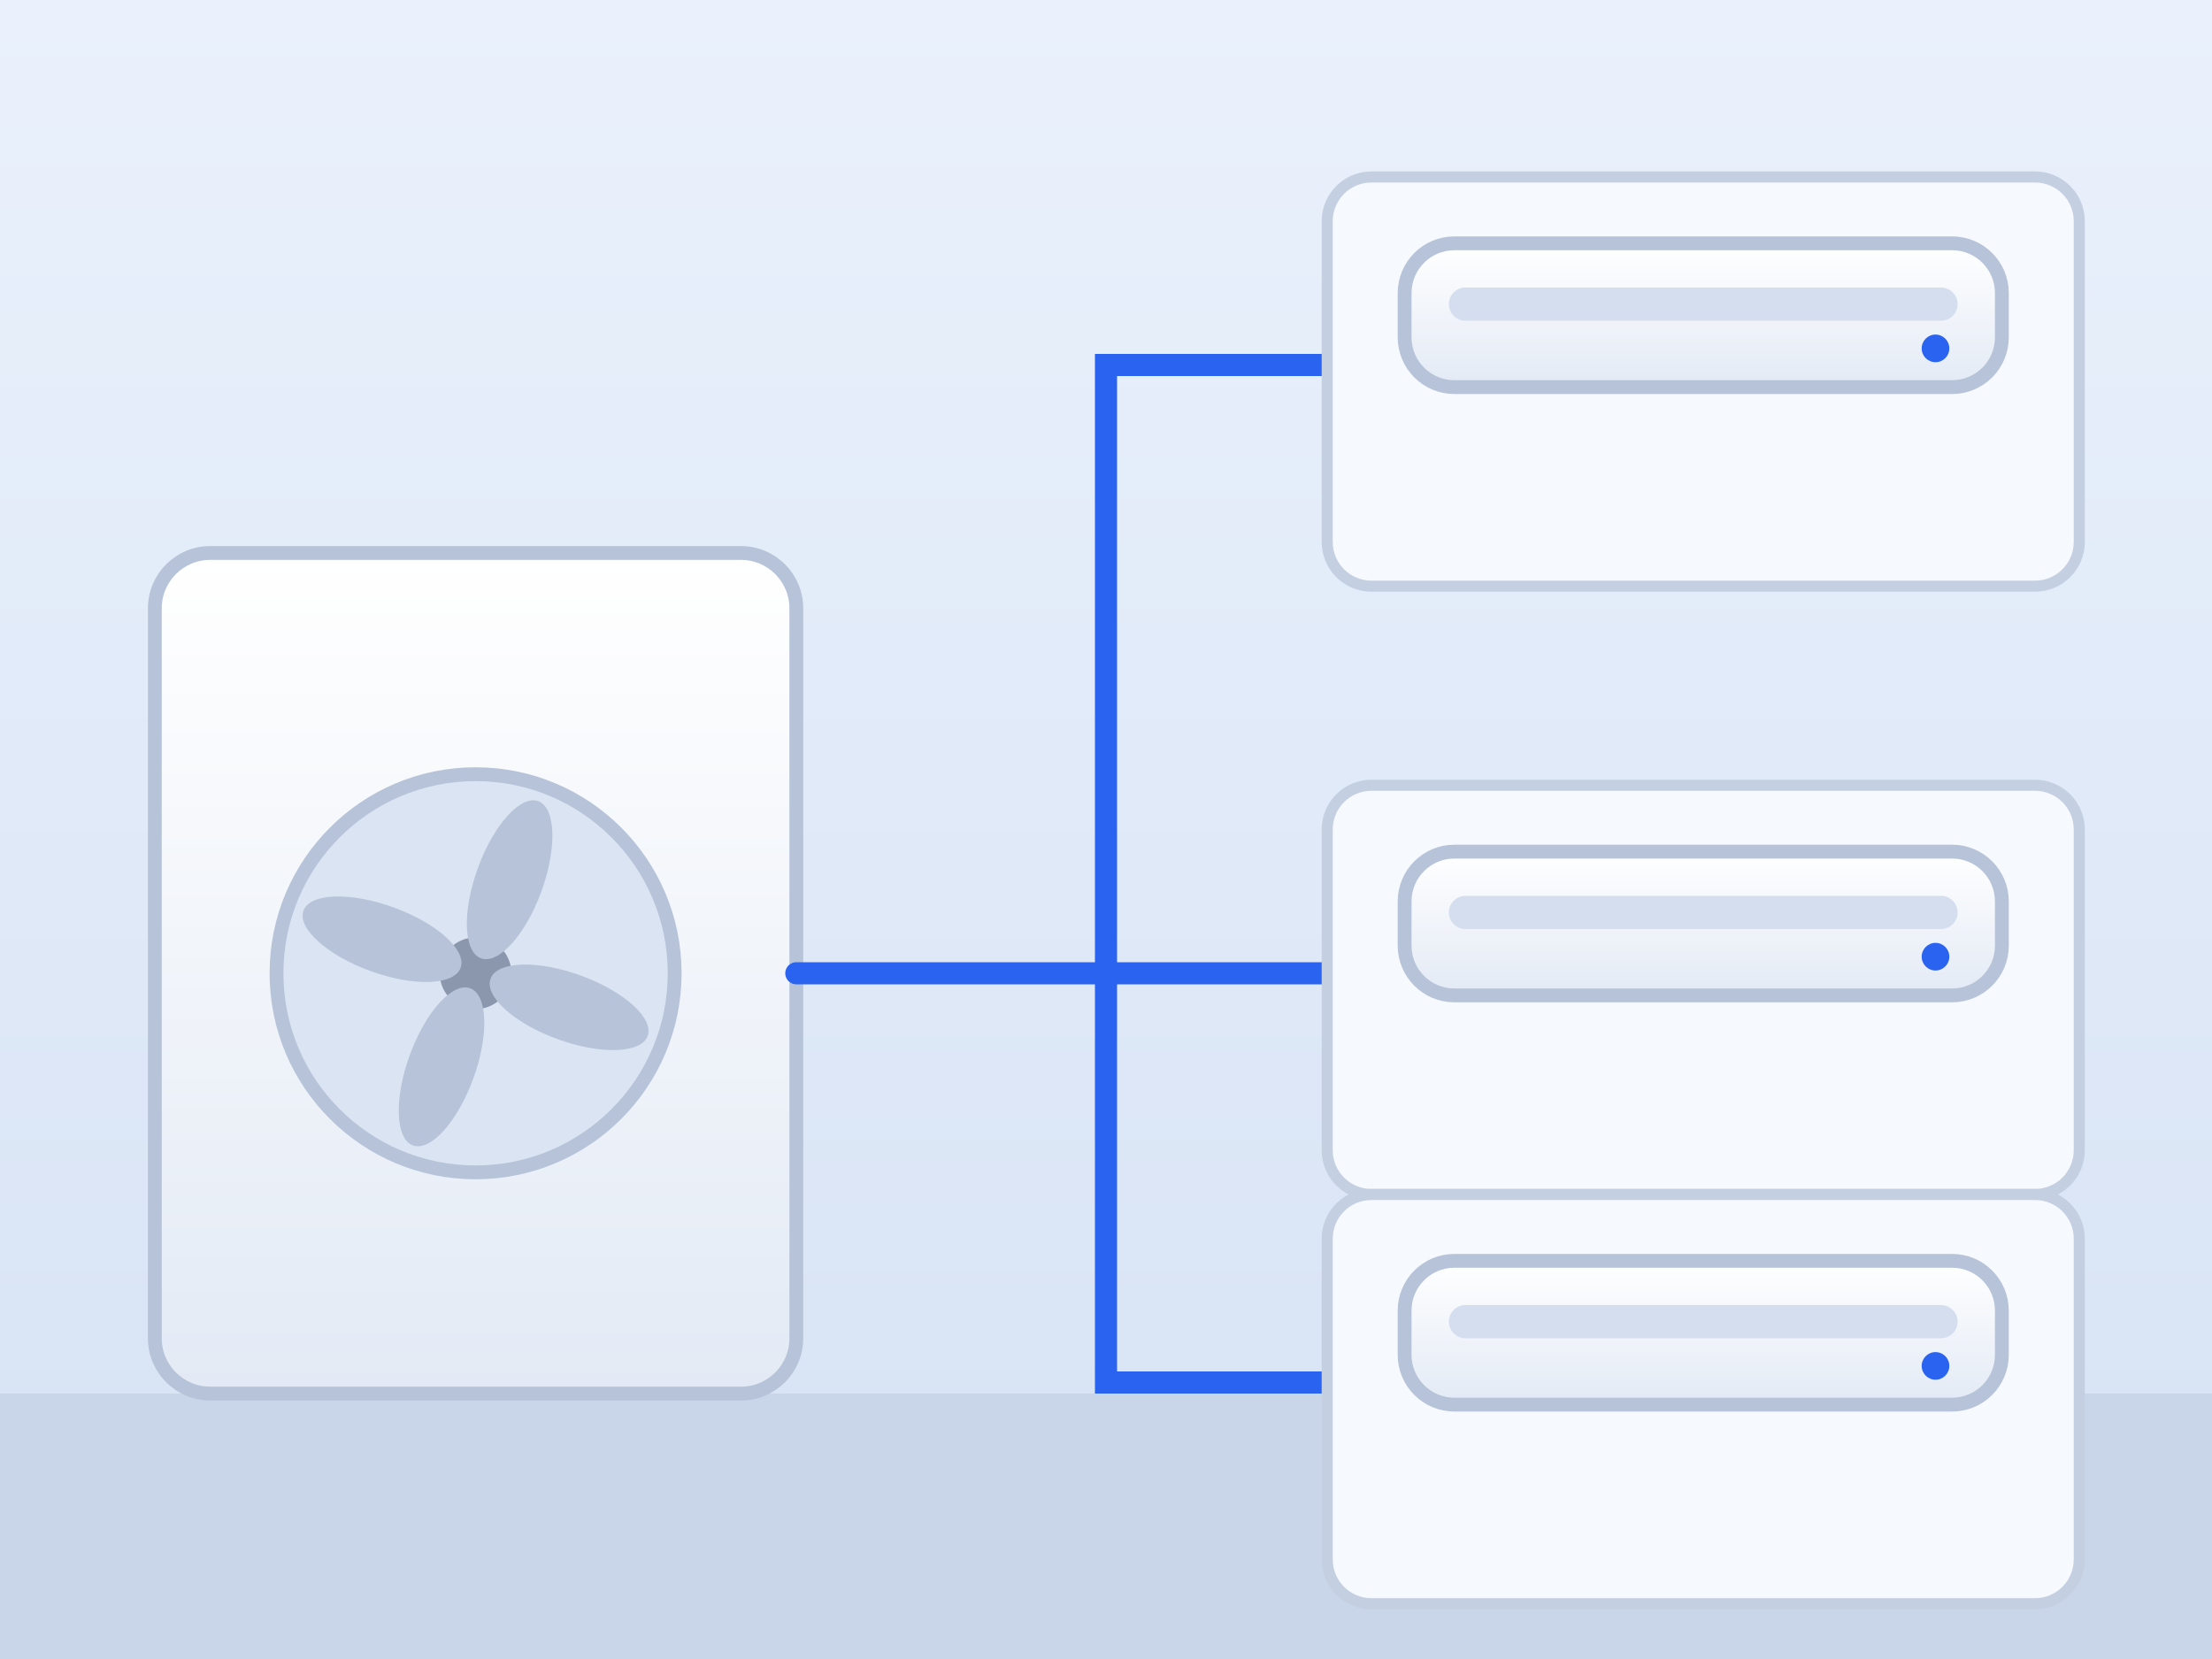
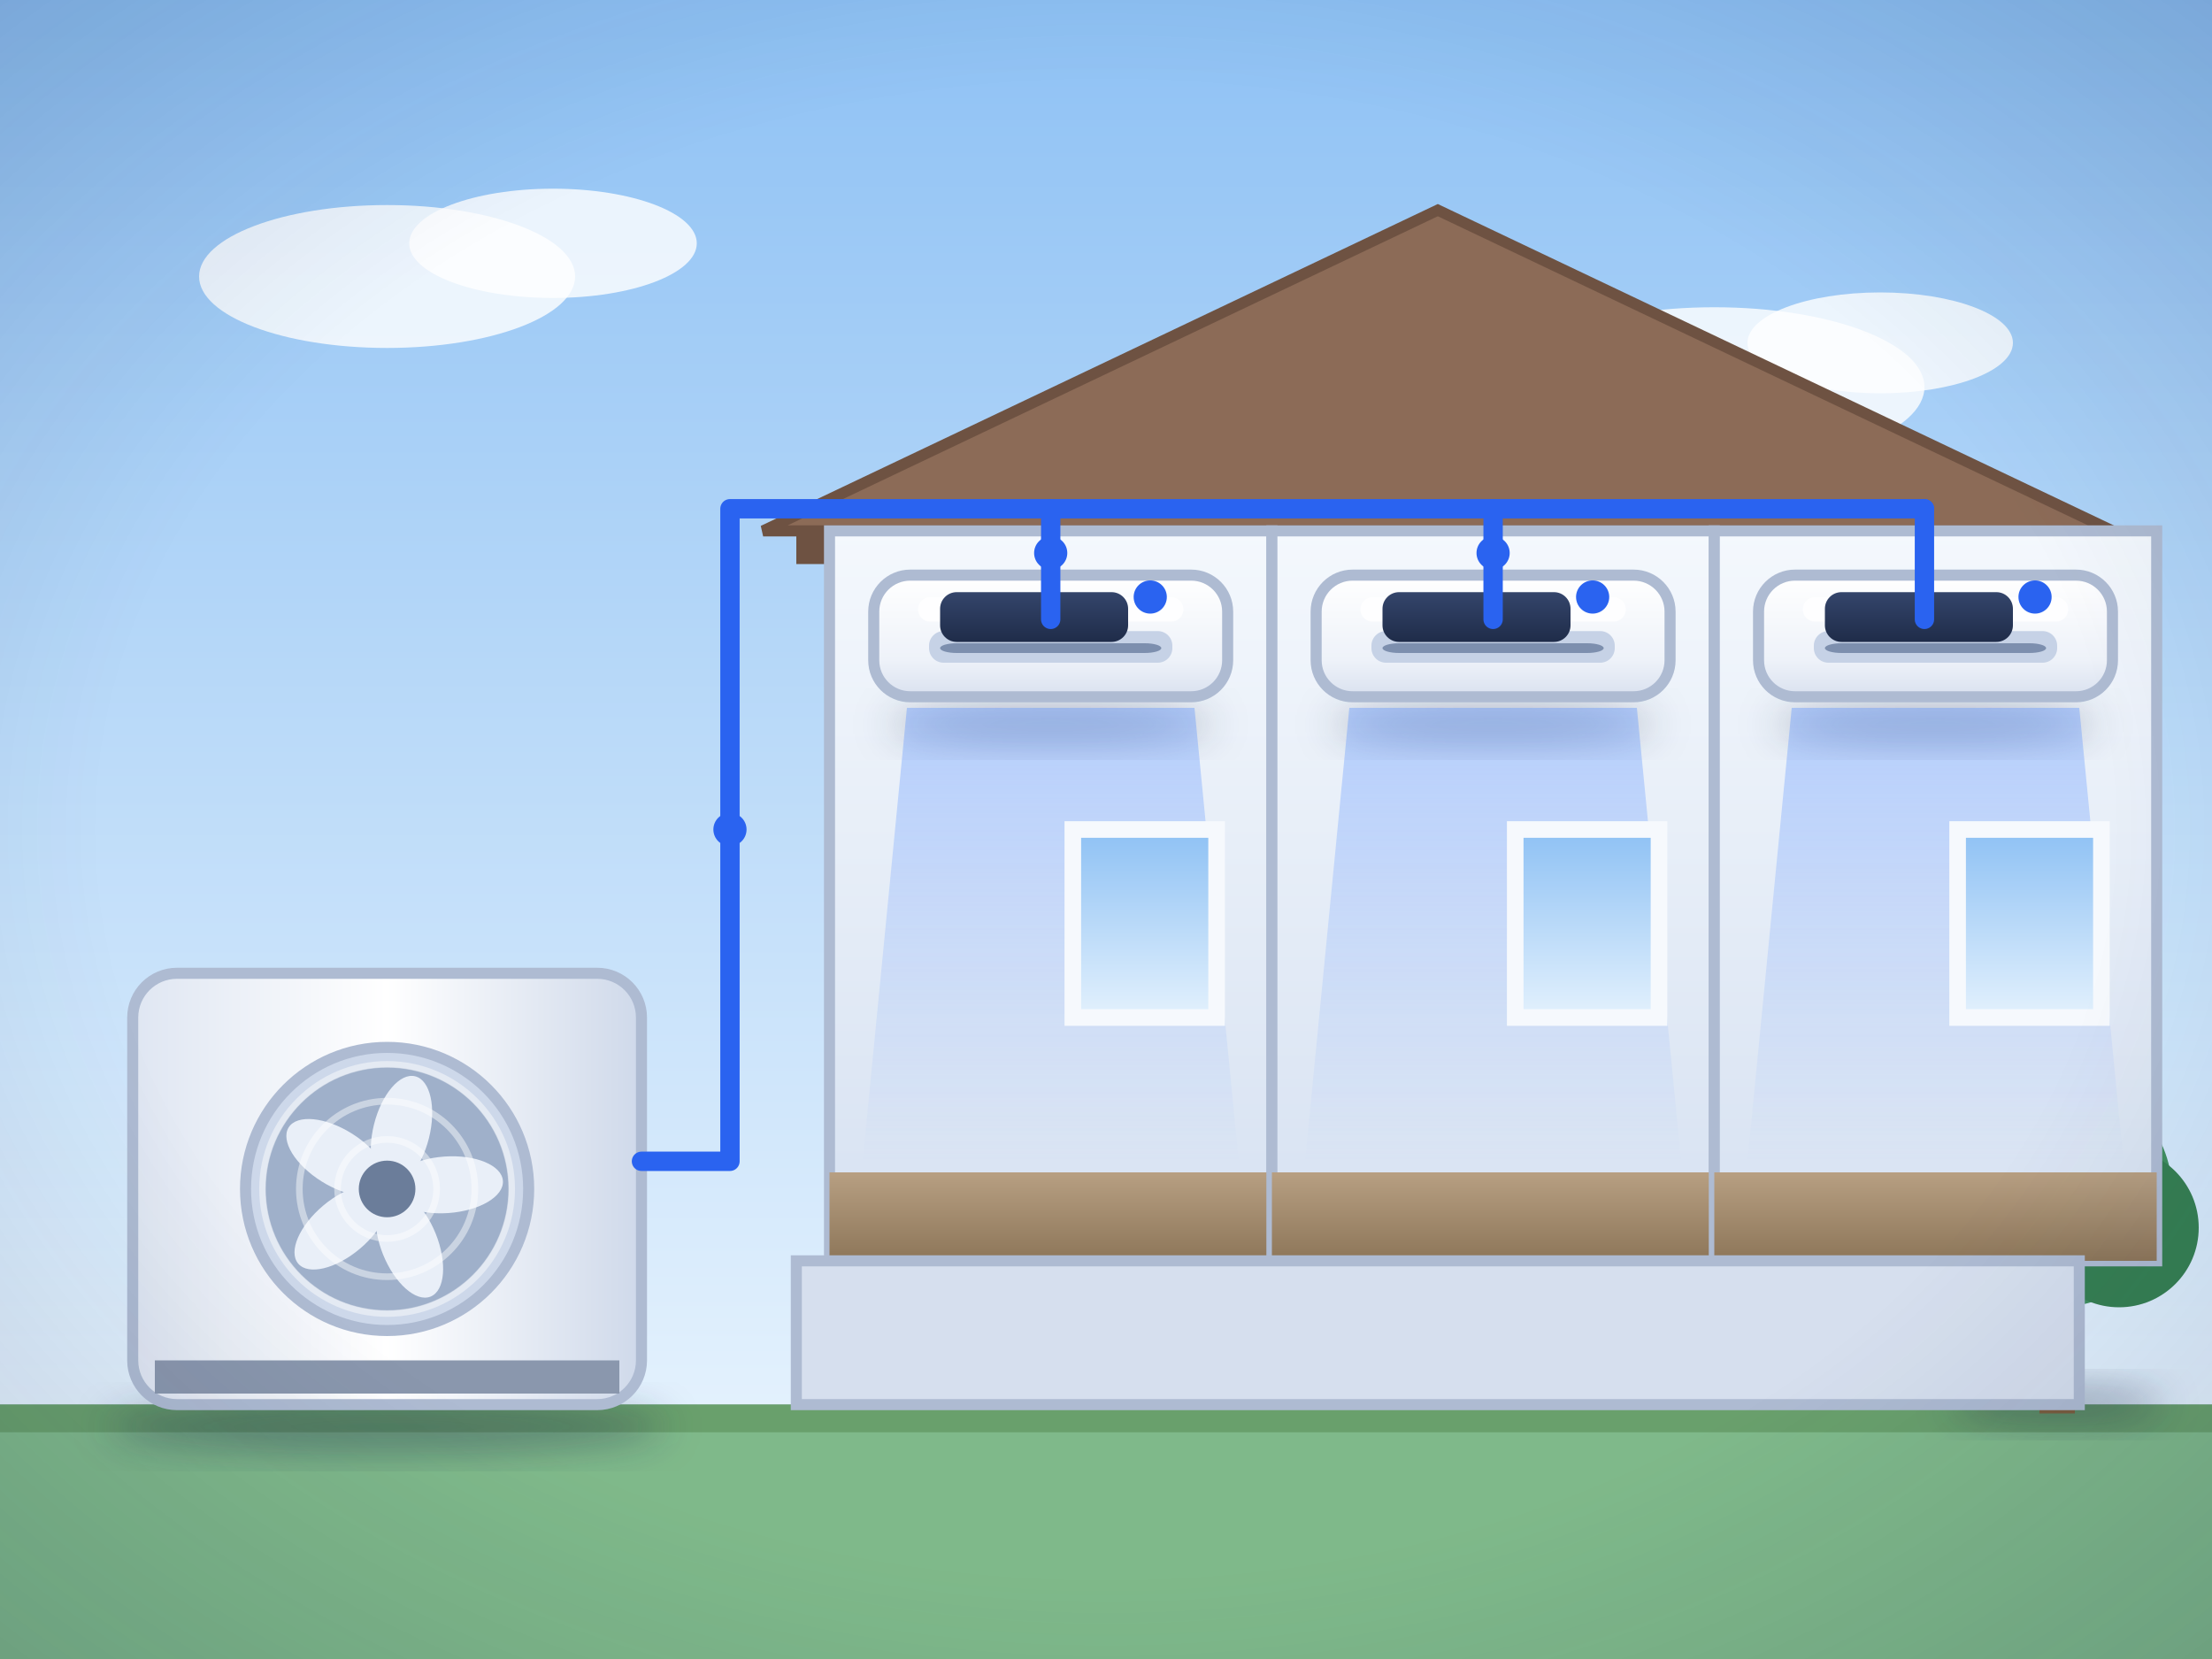
<svg xmlns="http://www.w3.org/2000/svg" viewBox="0 0 400 300" width="400" height="300">
  <defs>
-     <linearGradient id="bg" x1="0" y1="0" x2="0" y2="1">
-       <stop offset="0" stop-color="#eaf1fc" />
-       <stop offset="1" stop-color="#d6e2f4" />
+     <linearGradient id="wall" x1="0" y1="0" x2="0" y2="1">
+       <stop offset="0" stop-color="#f4f8fd" />
+       <stop offset="1" stop-color="#d6e1f1" />
+     </linearGradient>
+     <linearGradient id="floor" x1="0" y1="0" x2="0" y2="1">
+       <stop offset="0" stop-color="#b79f82" />
+       <stop offset="1" stop-color="#8d7659" />
    </linearGradient>
    <linearGradient id="body" x1="0" y1="0" x2="0" y2="1">
      <stop offset="0" stop-color="#ffffff" />
-       <stop offset="1" stop-color="#e3eaf5" />
+       <stop offset="0.7" stop-color="#eef2f9" />
+       <stop offset="1" stop-color="#d9e1ef" />
    </linearGradient>
-     <linearGradient id="wall" x1="0" y1="0" x2="0" y2="1">
-       <stop offset="0" stop-color="#eef3fa" />
-       <stop offset="1" stop-color="#d3deee" />
+     <linearGradient id="dark" x1="0" y1="0" x2="0" y2="1">
+       <stop offset="0" stop-color="#34456b" />
+       <stop offset="1" stop-color="#1f2c49" />
    </linearGradient>
-     <linearGradient id="floor" x1="0" y1="0" x2="0" y2="1">
-       <stop offset="0" stop-color="#9a8b78" />
-       <stop offset="1" stop-color="#76695a" />
+     <linearGradient id="air" x1="0" y1="0" x2="0" y2="1">
+       <stop offset="0" stop-color="#5a92ff" stop-opacity="0.38" />
+       <stop offset="1" stop-color="#5a92ff" stop-opacity="0" />
    </linearGradient>
+     <linearGradient id="airUp" x1="0" y1="1" x2="0" y2="0">
+       <stop offset="0" stop-color="#5a92ff" stop-opacity="0.38" />
+       <stop offset="1" stop-color="#5a92ff" stop-opacity="0" />
+     </linearGradient>
+     <linearGradient id="airL" x1="1" y1="0" x2="0" y2="0">
+       <stop offset="0" stop-color="#5a92ff" stop-opacity="0.38" />
+       <stop offset="1" stop-color="#5a92ff" stop-opacity="0" />
+     </linearGradient>
+     <linearGradient id="airR" x1="0" y1="0" x2="1" y2="0">
+       <stop offset="0" stop-color="#5a92ff" stop-opacity="0.38" />
+       <stop offset="1" stop-color="#5a92ff" stop-opacity="0" />
+     </linearGradient>
+     <linearGradient id="sky" x1="0" y1="0" x2="0" y2="1">
+       <stop offset="0" stop-color="#8ec1f4" />
+       <stop offset="1" stop-color="#e3f1fd" />
+     </linearGradient>
+     <linearGradient id="sun" x1="0" y1="0" x2="0" y2="1">
+       <stop offset="0" stop-color="#fff6d6" stop-opacity="0.75" />
+       <stop offset="1" stop-color="#fff6d6" stop-opacity="0" />
+     </linearGradient>
+     <linearGradient id="glass" x1="0" y1="0" x2="1" y2="1">
+       <stop offset="0" stop-color="#cfe6fb" />
+       <stop offset="1" stop-color="#8fb8e0" />
+     </linearGradient>
+     <linearGradient id="ceil" x1="0" y1="0" x2="0" y2="1">
+       <stop offset="0" stop-color="#e9eff8" />
+       <stop offset="1" stop-color="#d4dff0" />
+     </linearGradient>
+     <linearGradient id="metal" x1="0" y1="0" x2="1" y2="0">
+       <stop offset="0" stop-color="#dfe6f2" />
+       <stop offset="0.5" stop-color="#ffffff" />
+       <stop offset="1" stop-color="#cfd9ea" />
+     </linearGradient>
+     <radialGradient id="glow" cx="0.5" cy="0.5" r="0.5">
+       <stop offset="0" stop-color="#5a92ff" stop-opacity="0.35" />
+       <stop offset="1" stop-color="#5a92ff" stop-opacity="0" />
+     </radialGradient>
+     <radialGradient id="vig" cx="0.5" cy="0.5" r="0.75">
+       <stop offset="0.6" stop-color="#0b1d44" stop-opacity="0" />
+       <stop offset="1" stop-color="#0b1d44" stop-opacity="0.18" />
+     </radialGradient>
+     <filter id="blur" x="-30%" y="-30%" width="160%" height="160%">
+       <feGaussianBlur stdDeviation="3.5" />
+     </filter>
  </defs>
-   <rect width="400" height="300" fill="url(#bg)" />
-   <rect y="252" width="400" height="48" fill="#c9d5e8" />
-   <rect x="28" y="100" width="116" height="152" rx="10" fill="url(#body)" stroke="#b6c3d8" stroke-width="2.5" />
-   <circle cx="86" cy="176" r="36" fill="#dbe4f2" stroke="#b6c3d8" stroke-width="2.5" />
-   <circle cx="86" cy="176" r="6.48" fill="#8a97ad" />
-   <ellipse cx="86" cy="158.0" rx="6.12" ry="15.12" fill="#b6c3d8" transform="rotate(20 86 176)" />
-   <ellipse cx="86" cy="158.0" rx="6.12" ry="15.12" fill="#b6c3d8" transform="rotate(110 86 176)" />
-   <ellipse cx="86" cy="158.0" rx="6.12" ry="15.12" fill="#b6c3d8" transform="rotate(200 86 176)" />
-   <ellipse cx="86" cy="158.0" rx="6.12" ry="15.12" fill="#b6c3d8" transform="rotate(290 86 176)" />
-   <g stroke="#2a63f0" stroke-width="4" fill="none" stroke-linecap="round">
-     <path d="M144 176 H200 V66 H250" />
-     <path d="M200 176 H250" />
-     <path d="M200 176 V250 H250" />
+   <rect width="400" height="254" fill="url(#sky)" />
+   <ellipse cx="70" cy="50" rx="34" ry="12.92" fill="#fff" opacity="0.8" />
+   <ellipse cx="100" cy="44" rx="26" ry="9.88" fill="#fff" opacity="0.8" />
+   <ellipse cx="310" cy="70" rx="38" ry="14.44" fill="#fff" opacity="0.8" />
+   <ellipse cx="340" cy="62" rx="24" ry="9.12" fill="#fff" opacity="0.8" />
+   <rect y="254" width="400" height="46" fill="#c3cedf" />
+   <rect y="254" width="400" height="5" fill="#9fb0c9" />
+   <rect y="276" width="400" height="3" fill="#fff" opacity="0.5" />
+   <rect y="254" width="400" height="46" fill="#7fb98a" />
+   <rect y="254" width="400" height="5" fill="#69a06c" />
+   <ellipse cx="372" cy="254" rx="19.2" ry="4" fill="#1b2b4a" opacity="0.3" filter="url(#blur)" />
+   <rect x="368.8" y="226.8" width="6.4" height="28.8" fill="#7a5c3e" />
+   <circle cx="372" cy="215.6" r="20.8" fill="#3f8f5f" />
+   <circle cx="360.8" cy="223.6" r="14.4" fill="#4aa06c" />
+   <circle cx="383.2" cy="222.0" r="14.4" fill="#357f52" />
+   <polygon points="138,96 260,38 382,96" fill="#8c6b57" stroke="#6e5242" stroke-width="2" />
+   <rect x="144" y="96" width="232" height="6" fill="#6e5242" />
+   <rect x="150" y="96" width="80" height="132" fill="url(#wall)" stroke="#aebbd2" stroke-width="2" />
+   <rect x="150" y="212" width="80" height="16" fill="url(#floor)" />
+   <ellipse cx="190.0" cy="131" rx="29.44" ry="4" fill="#1b2b4a" opacity="0.28" filter="url(#blur)" />
+   <rect x="158" y="104" width="64" height="22" rx="6.6" fill="url(#body)" stroke="#aebbd2" stroke-width="2" />
+   <rect x="166" y="108" width="48" height="4.4" rx="2.2" fill="#fff" opacity="0.85" />
+   <rect x="168" y="114.12" width="44" height="5.72" rx="2.64" fill="#c6d2e6" />
+   <rect x="170" y="116.32" width="40" height="1.76" rx="3" fill="#7d8fae" />
+   <rect x="170" y="107.08" width="34" height="9" rx="3" fill="url(#dark)" />
+   <circle cx="208" cy="107.96" r="3" fill="#2a63f0" />
+   <polygon points="164,128 216,128 224,210 156,210" fill="url(#air)" />
+   <rect x="194" y="150" width="26" height="34" fill="url(#sky)" stroke="#f6f9fd" stroke-width="3" />
+   <rect x="230" y="96" width="80" height="132" fill="url(#wall)" stroke="#aebbd2" stroke-width="2" />
+   <rect x="230" y="212" width="80" height="16" fill="url(#floor)" />
+   <ellipse cx="270.0" cy="131" rx="29.44" ry="4" fill="#1b2b4a" opacity="0.28" filter="url(#blur)" />
+   <rect x="238" y="104" width="64" height="22" rx="6.6" fill="url(#body)" stroke="#aebbd2" stroke-width="2" />
+   <rect x="246" y="108" width="48" height="4.4" rx="2.2" fill="#fff" opacity="0.85" />
+   <rect x="248" y="114.12" width="44" height="5.72" rx="2.64" fill="#c6d2e6" />
+   <rect x="250" y="116.32" width="40" height="1.76" rx="3" fill="#7d8fae" />
+   <rect x="250" y="107.08" width="34" height="9" rx="3" fill="url(#dark)" />
+   <circle cx="288" cy="107.96" r="3" fill="#2a63f0" />
+   <polygon points="244,128 296,128 304,210 236,210" fill="url(#air)" />
+   <rect x="274" y="150" width="26" height="34" fill="url(#sky)" stroke="#f6f9fd" stroke-width="3" />
+   <rect x="310" y="96" width="80" height="132" fill="url(#wall)" stroke="#aebbd2" stroke-width="2" />
+   <rect x="310" y="212" width="80" height="16" fill="url(#floor)" />
+   <ellipse cx="350.0" cy="131" rx="29.44" ry="4" fill="#1b2b4a" opacity="0.28" filter="url(#blur)" />
+   <rect x="318" y="104" width="64" height="22" rx="6.6" fill="url(#body)" stroke="#aebbd2" stroke-width="2" />
+   <rect x="326" y="108" width="48" height="4.4" rx="2.2" fill="#fff" opacity="0.85" />
+   <rect x="328" y="114.12" width="44" height="5.72" rx="2.64" fill="#c6d2e6" />
+   <rect x="330" y="116.32" width="40" height="1.76" rx="3" fill="#7d8fae" />
+   <rect x="330" y="107.08" width="34" height="9" rx="3" fill="url(#dark)" />
+   <circle cx="368" cy="107.96" r="3" fill="#2a63f0" />
+   <polygon points="324,128 376,128 384,210 316,210" fill="url(#air)" />
+   <rect x="354" y="150" width="26" height="34" fill="url(#sky)" stroke="#f6f9fd" stroke-width="3" />
+   <rect x="144" y="228" width="232" height="26" fill="#d6dfee" stroke="#aebbd2" stroke-width="2" />
+   <ellipse cx="70.0" cy="258" rx="50.6" ry="5" fill="#1b2b4a" opacity="0.35" filter="url(#blur)" />
+   <rect x="24" y="176" width="92" height="78" rx="8" fill="url(#metal)" stroke="#aebbd2" stroke-width="2" />
+   <rect x="28" y="246" width="84" height="6" fill="#8a97ad" />
+   <circle cx="70.0" cy="215.0" r="25.6" fill="#cdd8ea" stroke="#aebbd2" stroke-width="2" />
+   <circle cx="70.0" cy="215.0" r="22.016" fill="#9fb0ca" />
+   <ellipse cx="70.0" cy="204.248" rx="5.12" ry="10.24" fill="#e9eff8" transform="rotate(14 70.0 215.0)" />
+   <ellipse cx="70.0" cy="204.248" rx="5.12" ry="10.24" fill="#e9eff8" transform="rotate(86 70.0 215.0)" />
+   <ellipse cx="70.0" cy="204.248" rx="5.12" ry="10.24" fill="#e9eff8" transform="rotate(158 70.0 215.0)" />
+   <ellipse cx="70.0" cy="204.248" rx="5.12" ry="10.24" fill="#e9eff8" transform="rotate(230 70.0 215.0)" />
+   <ellipse cx="70.0" cy="204.248" rx="5.12" ry="10.24" fill="#e9eff8" transform="rotate(302 70.0 215.0)" />
+   <circle cx="70.0" cy="215.0" r="5.12" fill="#6b7d9a" />
+   <circle cx="70.0" cy="215.0" r="8.96" fill="none" stroke="#fff" stroke-opacity="0.45" stroke-width="1.2" />
+   <circle cx="70.0" cy="215.0" r="15.872" fill="none" stroke="#fff" stroke-opacity="0.45" stroke-width="1.2" />
+   <circle cx="70.0" cy="215.0" r="22.528" fill="none" stroke="#fff" stroke-opacity="0.45" stroke-width="1.2" />
+   <g stroke="#2a63f0" stroke-width="3.5" fill="none" stroke-linecap="round" stroke-linejoin="round">
+     <path d="M116 210 H132 V92 H348" />
+     <path d="M190 92 V112" />
+     <path d="M270 92 V112" />
+     <path d="M348 92 V112" />
  </g>
-   <rect x="240" y="32" width="136" height="74" rx="8" fill="#f6f9fd" stroke="#c4cfe2" stroke-width="2" />
-   <rect x="254" y="44" width="108" height="26" rx="9" fill="url(#body)" stroke="#b6c3d8" stroke-width="2.5" />
-   <rect x="262" y="52" width="92" height="6" rx="3" fill="#d5deee" />
-   <circle cx="350" cy="63" r="2.5" fill="#2a63f0" />
-   <rect x="240" y="142" width="136" height="74" rx="8" fill="#f6f9fd" stroke="#c4cfe2" stroke-width="2" />
-   <rect x="254" y="154" width="108" height="26" rx="9" fill="url(#body)" stroke="#b6c3d8" stroke-width="2.5" />
-   <rect x="262" y="162" width="92" height="6" rx="3" fill="#d5deee" />
-   <circle cx="350" cy="173" r="2.5" fill="#2a63f0" />
-   <rect x="240" y="216" width="136" height="74" rx="8" fill="#f6f9fd" stroke="#c4cfe2" stroke-width="2" />
-   <rect x="254" y="228" width="108" height="26" rx="9" fill="url(#body)" stroke="#b6c3d8" stroke-width="2.5" />
-   <rect x="262" y="236" width="92" height="6" rx="3" fill="#d5deee" />
-   <circle cx="350" cy="247" r="2.5" fill="#2a63f0" />
+   <g fill="#2a63f0">
+     <circle cx="190" cy="100" r="3" />
+     <circle cx="270" cy="100" r="3" />
+     <circle cx="132" cy="150" r="3" />
+   </g>
+   <rect width="400" height="300" fill="url(#vig)" />
</svg>
